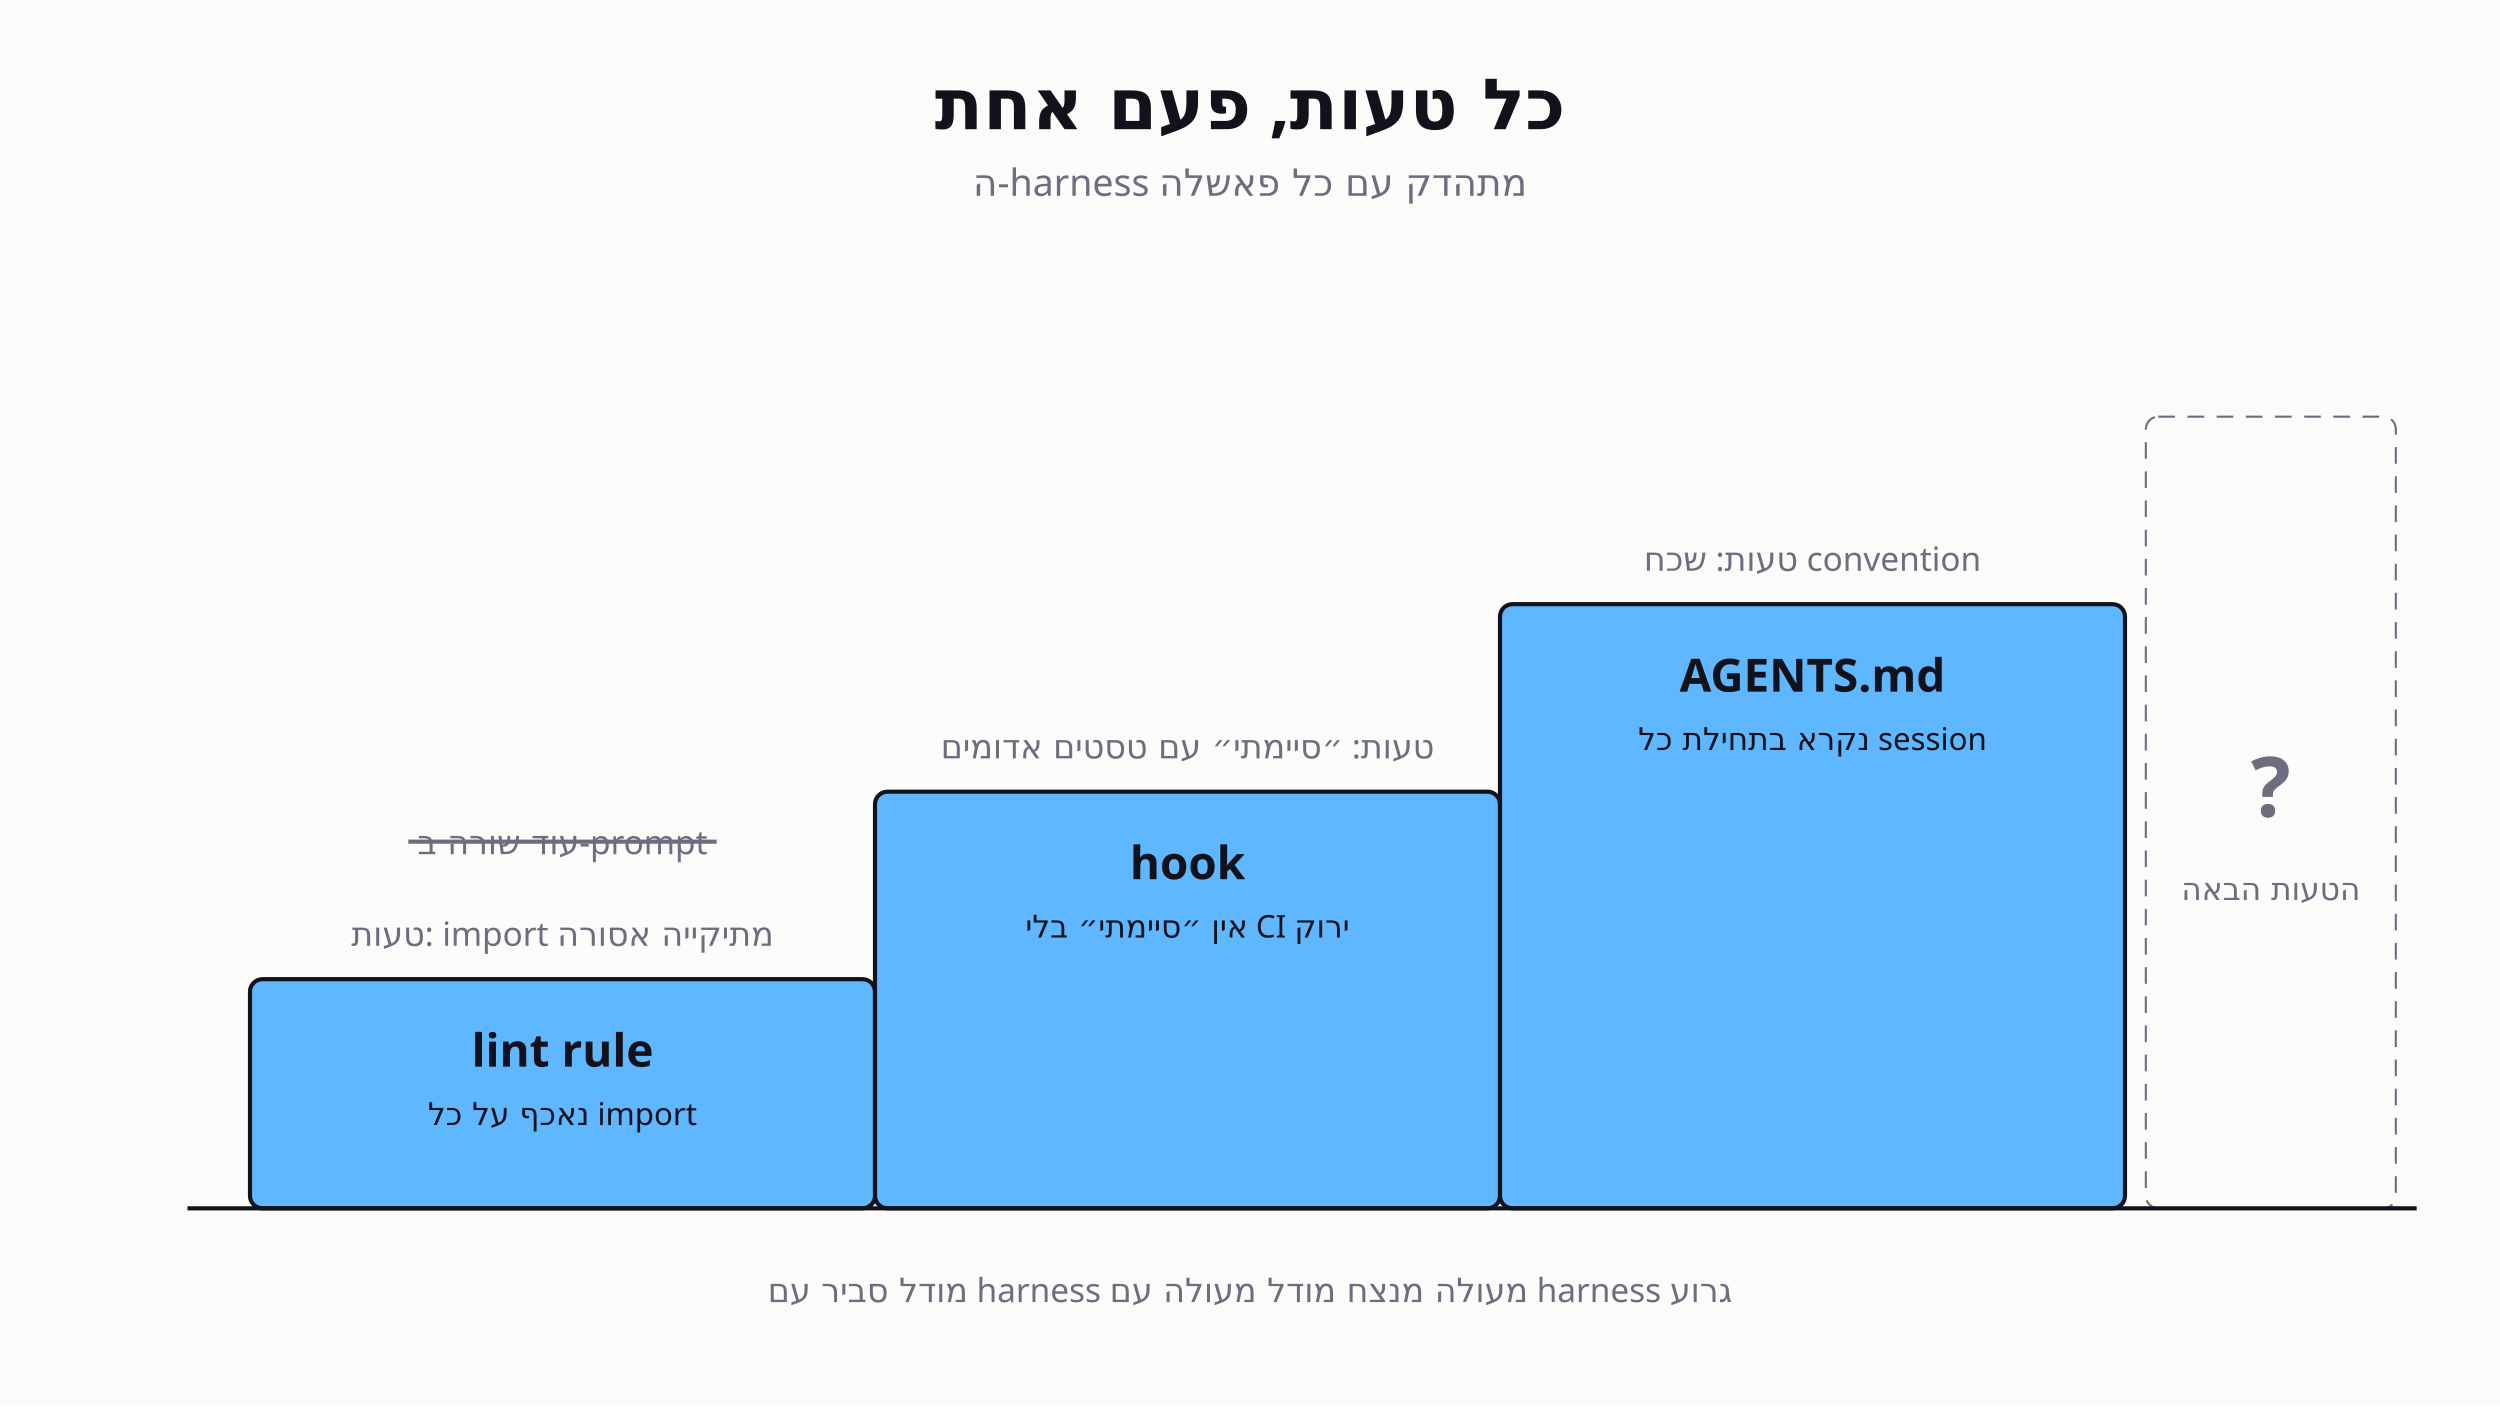
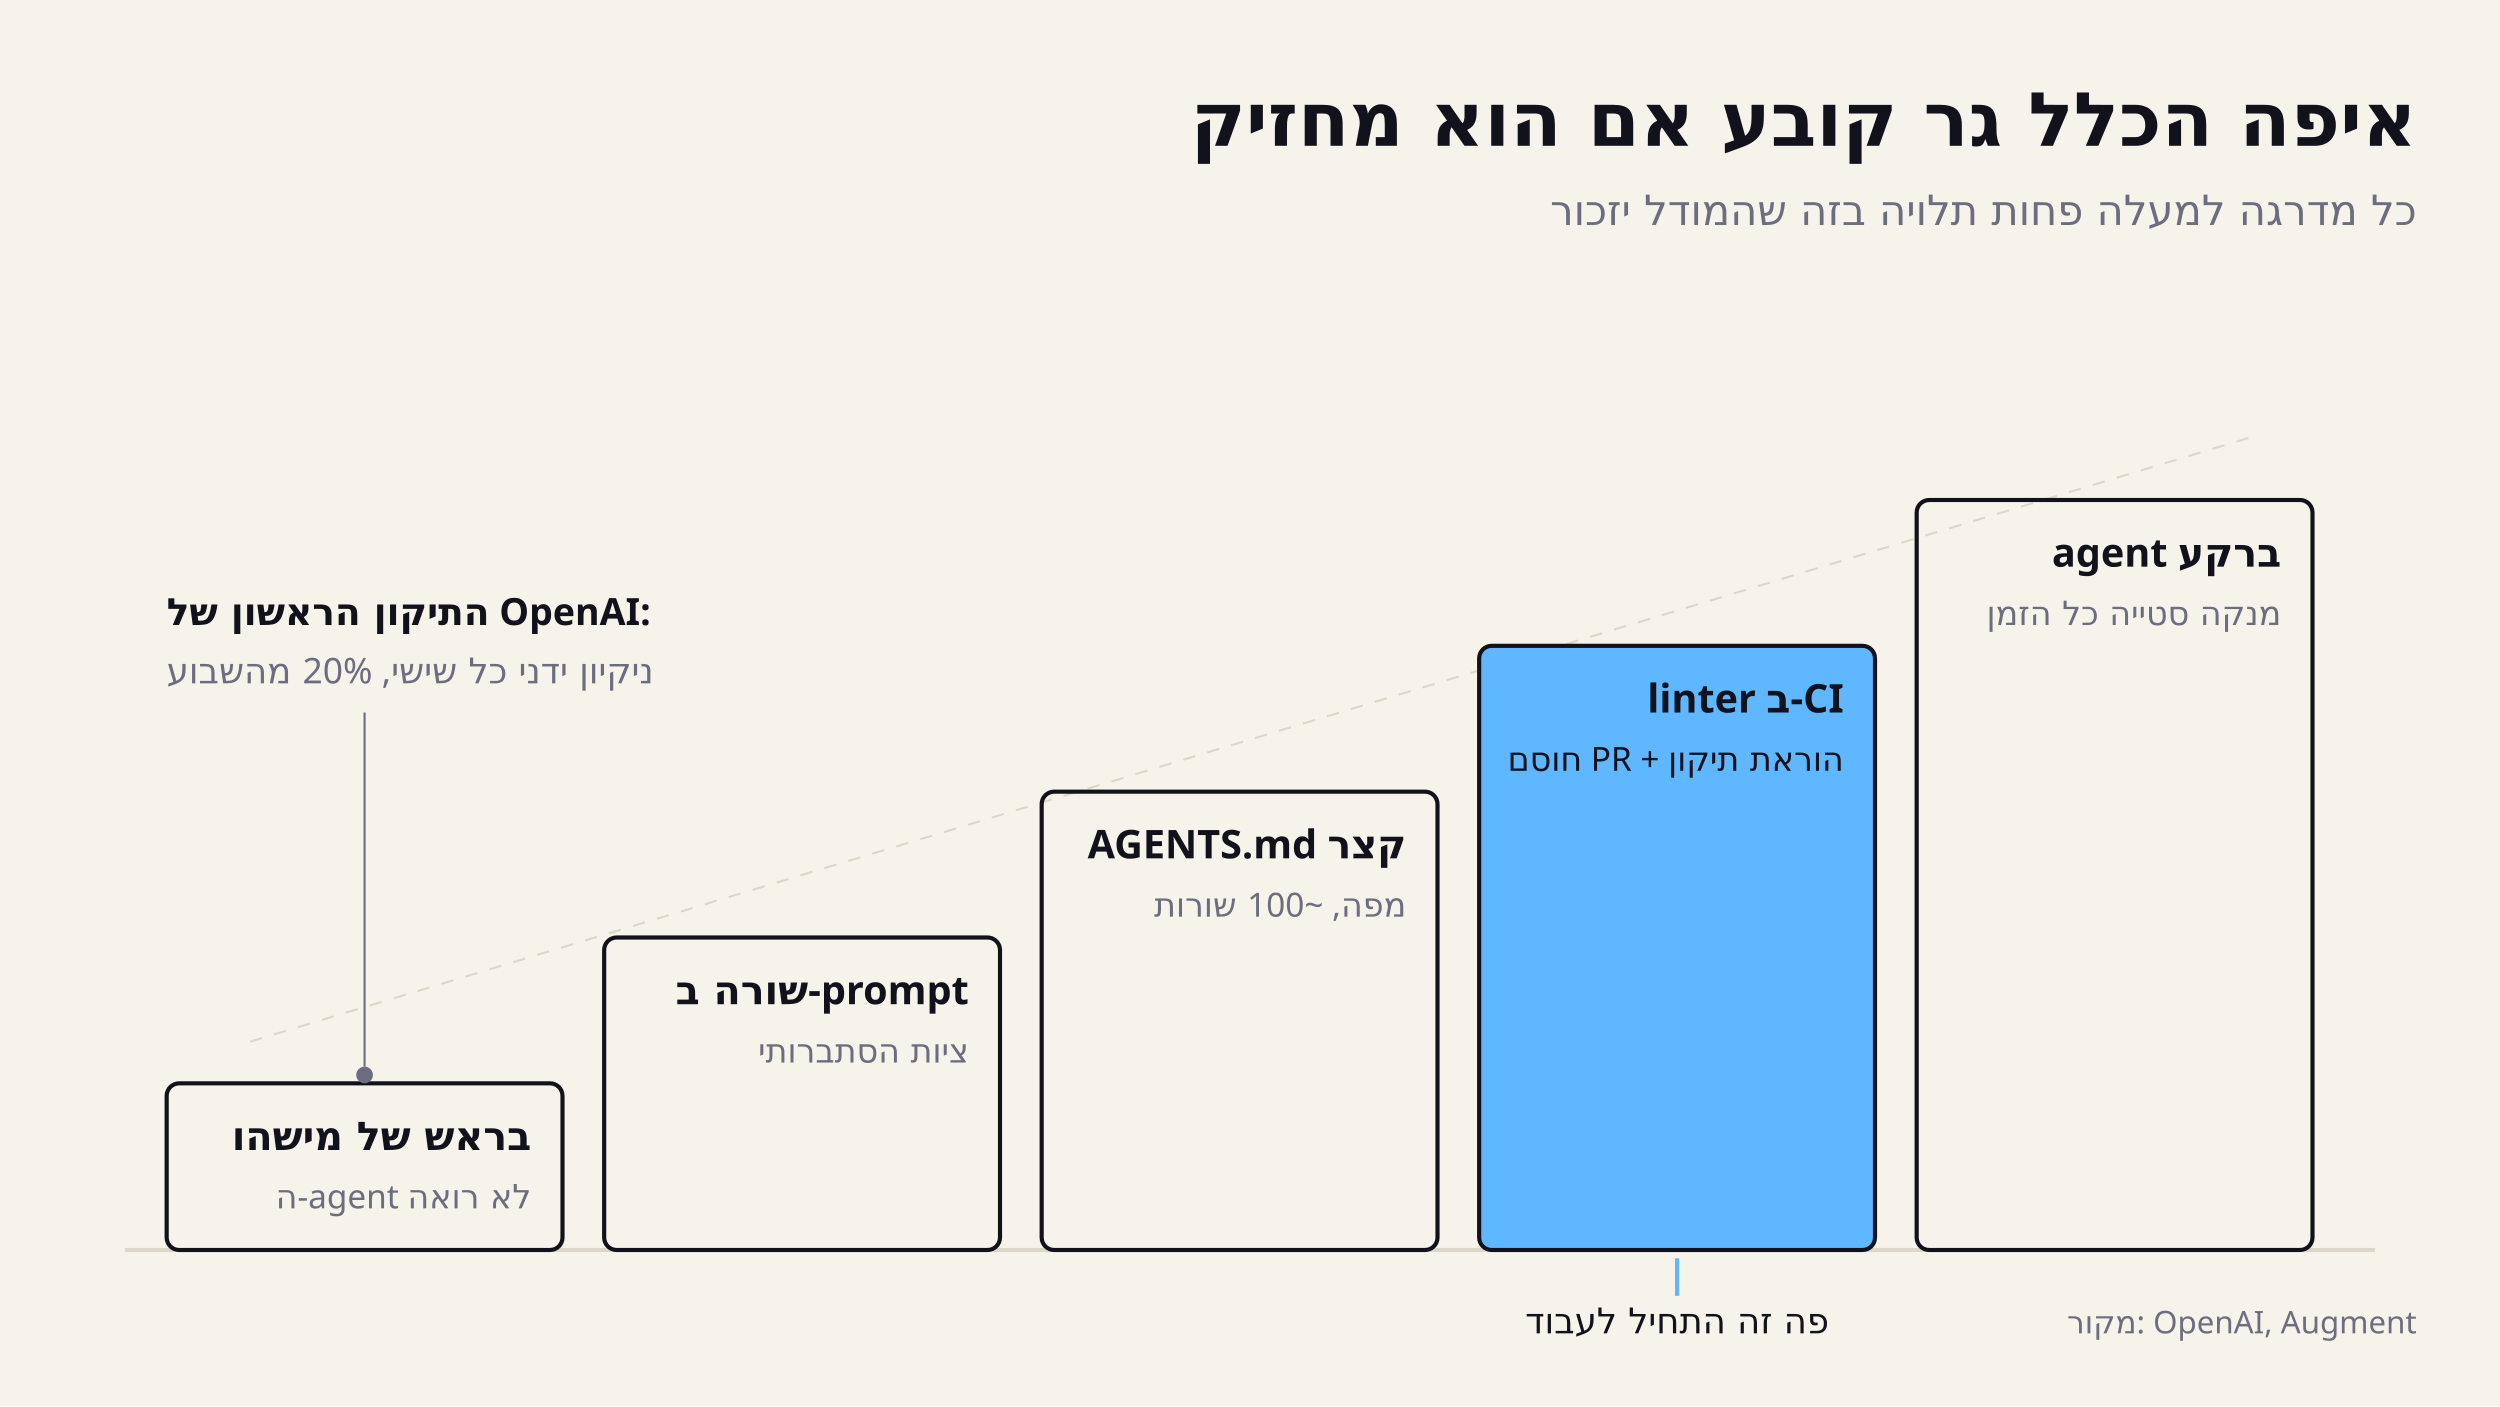
<svg xmlns="http://www.w3.org/2000/svg" viewBox="0 0 1200 675" width="1200" height="675">
-   <rect width="1200" height="675" fill="#fbfbf9" />
-   <text x="600" y="62" font-family="Frank Ruhl Libre" font-weight="700" font-size="34" fill="#12121c" text-anchor="middle">כל טעות, פעם אחת</text>
-   <text x="600" y="94" font-family="Heebo" font-size="18" fill="#6d6d80" text-anchor="middle">ה-harness מתהדק עם כל פאשלה</text>
-   <g stroke="#12121c" stroke-width="2" fill="#5fb7ff">
-     <rect x="120" y="470" width="300" height="110" rx="6" />
-     <rect x="420" y="380" width="300" height="200" rx="6" />
-     <rect x="720" y="290" width="300" height="290" rx="6" />
-   </g>
-   <rect x="1030" y="200" width="120" height="380" rx="6" fill="none" stroke="#6d6d80" stroke-width="1" stroke-dasharray="8 6" />
-   <line x1="90" y1="580" x2="1160" y2="580" stroke="#12121c" stroke-width="2" />
-   <g font-family="Heebo" fill="#12121c" text-anchor="middle">
-     <text x="270" y="512" font-size="22" font-weight="700">lint rule</text>
-     <text x="270" y="540" font-size="15">נאכף על כל import</text>
-     <text x="570" y="422" font-size="22" font-weight="700">hook</text>
-     <text x="570" y="450" font-size="15">אין ״סיימתי״ בלי CI ירוק</text>
-     <text x="870" y="332" font-size="22" font-weight="700">AGENTS.md</text>
-     <text x="870" y="360" font-size="15">נקרא בתחילת כל session</text>
-   </g>
-   <g font-family="Heebo" font-size="16" fill="#6d6d80" text-anchor="middle">
-     <text x="270" y="410">עוד שורה ב-prompt</text>
-     <text x="270" y="454">טעות: import מתיקייה אסורה</text>
-     <text x="570" y="364">טעות: ״סיימתי״ עם טסטים אדומים</text>
-     <text x="870" y="274">טעות: שכח convention</text>
-     <text x="1090" y="432" font-size="15">הטעות הבאה</text>
-     <text x="600" y="625">מודל סביר עם harness מעולה מנצח מודל מעולה עם harness גרוע</text>
-   </g>
-   <line x1="196" y1="404" x2="344" y2="404" stroke="#6d6d80" stroke-width="2" />
-   <text x="1090" y="392" font-family="Frank Ruhl Libre" font-weight="700" font-size="40" fill="#6d6d80" text-anchor="middle">?</text>
+   <rect x="0" y="0" width="1200" height="675" fill="#f6f3ea" />
+   <text x="1160" y="70" text-anchor="end" font-family="Frank Ruhl Libre" font-weight="700" font-size="36" fill="#12121c">איפה הכלל גר קובע אם הוא מחזיק</text>
+   <text x="1160" y="108" text-anchor="end" font-family="Heebo" font-size="20" fill="#6d6d80">כל מדרגה למעלה פחות תלויה בזה שהמודל יזכור</text>
+   <line x1="60" y1="600" x2="1140" y2="600" stroke="#dcd7c8" stroke-width="2" />
+   <line x1="120" y1="500" x2="1080" y2="210" stroke="#dcd7c8" stroke-width="1" stroke-dasharray="6 6" />
+   <rect x="80" y="520" width="190" height="80" rx="6" fill="none" stroke="#12121c" stroke-width="2" />
+   <text x="255" y="552" text-anchor="end" font-family="Heebo" font-weight="700" font-size="19" fill="#12121c">בראש של מישהו</text>
+   <text x="255" y="580" text-anchor="end" font-family="Heebo" font-size="16" fill="#6d6d80">ה-agent לא רואה</text>
+   <rect x="290" y="450" width="190" height="150" rx="6" fill="none" stroke="#12121c" stroke-width="2" />
+   <text x="465" y="482" text-anchor="end" font-family="Heebo" font-weight="700" font-size="19" fill="#12121c">שורה ב-prompt</text>
+   <text x="465" y="510" text-anchor="end" font-family="Heebo" font-size="16" fill="#6d6d80">ציות הסתברותי</text>
+   <rect x="500" y="380" width="190" height="220" rx="6" fill="none" stroke="#12121c" stroke-width="2" />
+   <text x="675" y="412" text-anchor="end" font-family="Heebo" font-weight="700" font-size="19" fill="#12121c">AGENTS.md קצר</text>
+   <text x="675" y="440" text-anchor="end" font-family="Heebo" font-size="16" fill="#6d6d80">מפה, ~100 שורות</text>
+   <rect x="710" y="310" width="190" height="290" rx="6" fill="#5fb7ff" stroke="#12121c" stroke-width="2" />
+   <text x="885" y="342" text-anchor="end" font-family="Heebo" font-weight="700" font-size="19" fill="#12121c">linter ב-CI</text>
+   <text x="885" y="370" text-anchor="end" font-family="Heebo" font-size="16" fill="#12121c">חוסם PR + הוראת תיקון</text>
+   <rect x="920" y="240" width="190" height="360" rx="6" fill="none" stroke="#12121c" stroke-width="2" />
+   <text x="1095" y="272" text-anchor="end" font-family="Heebo" font-weight="700" font-size="19" fill="#12121c">agent ברקע</text>
+   <text x="1095" y="300" text-anchor="end" font-family="Heebo" font-size="16" fill="#6d6d80">מנקה סטייה כל הזמן</text>
+   <text x="80" y="300" text-anchor="start" font-family="Heebo" font-weight="700" font-size="18" fill="#12121c">התיקון הראשון של OpenAI:</text>
+   <text x="80" y="328" text-anchor="start" font-family="Heebo" font-size="17" fill="#6d6d80">ניקיון ידני כל שישי, 20% מהשבוע</text>
+   <line x1="175" y1="342" x2="175" y2="512" stroke="#6d6d80" stroke-width="1" />
+   <circle cx="175" cy="516" r="4" fill="#6d6d80" />
+   <text x="805" y="640" text-anchor="middle" font-family="Heebo" font-size="17" fill="#12121c">פה זה התחיל לעבוד</text>
+   <line x1="805" y1="622" x2="805" y2="604" stroke="#5fb7ff" stroke-width="2" />
+   <text x="1160" y="640" text-anchor="end" font-family="Heebo" font-size="15" fill="#6d6d80">מקור: OpenAI, Augment</text>
</svg>
